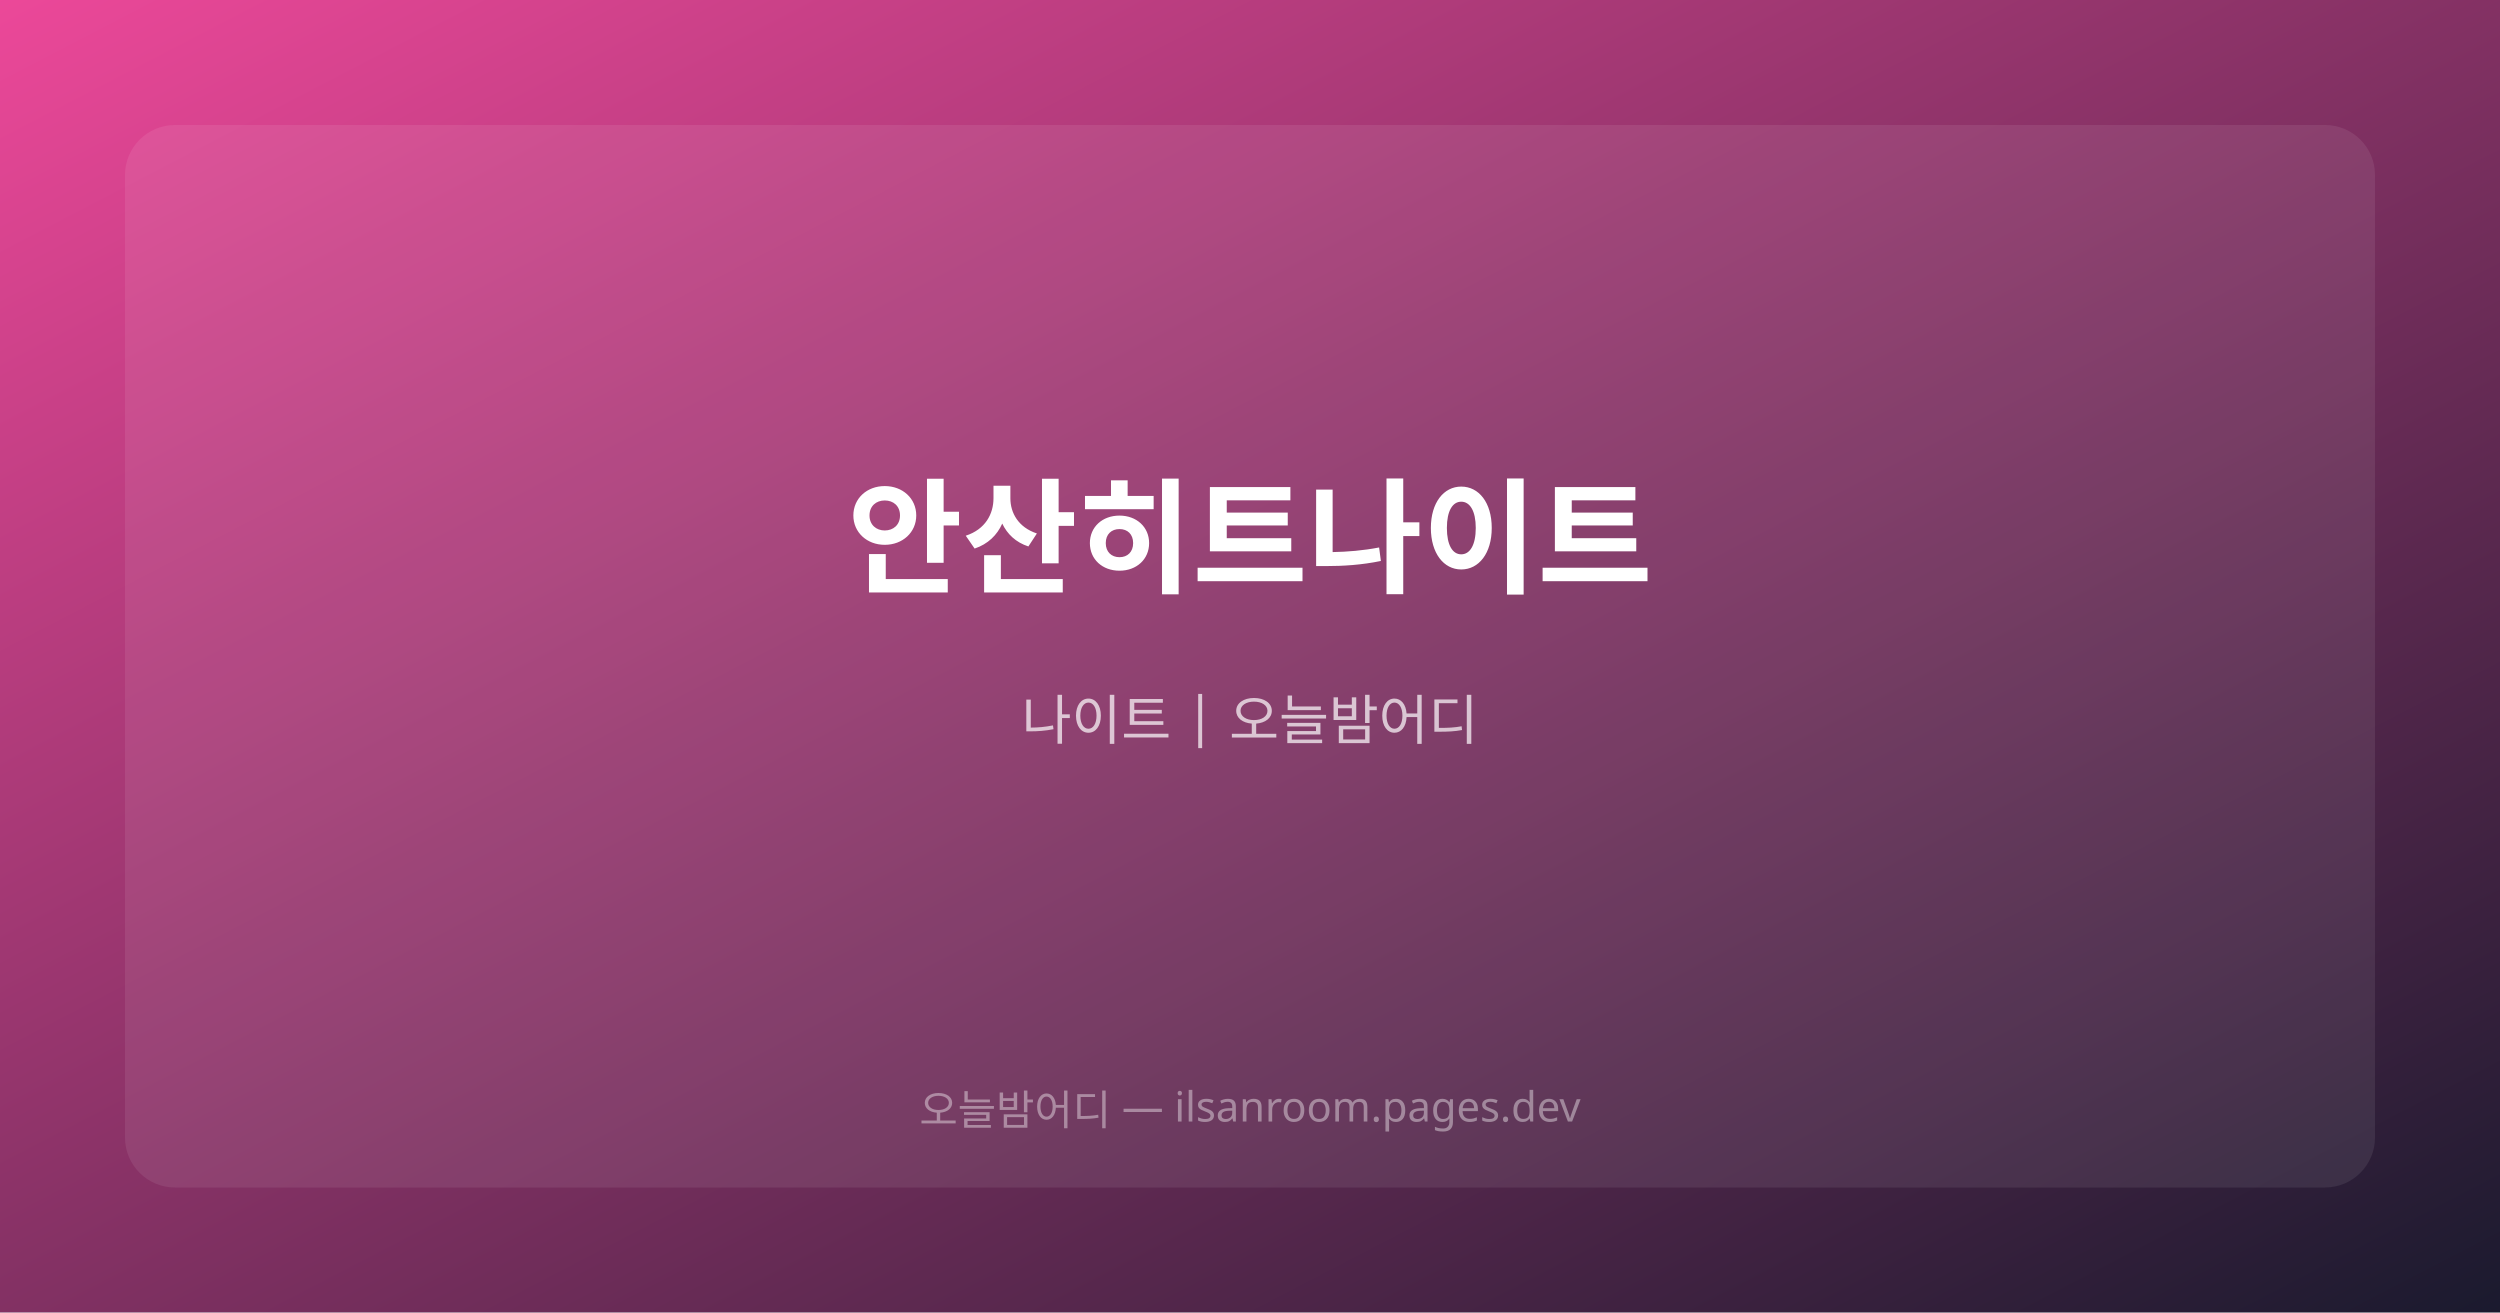
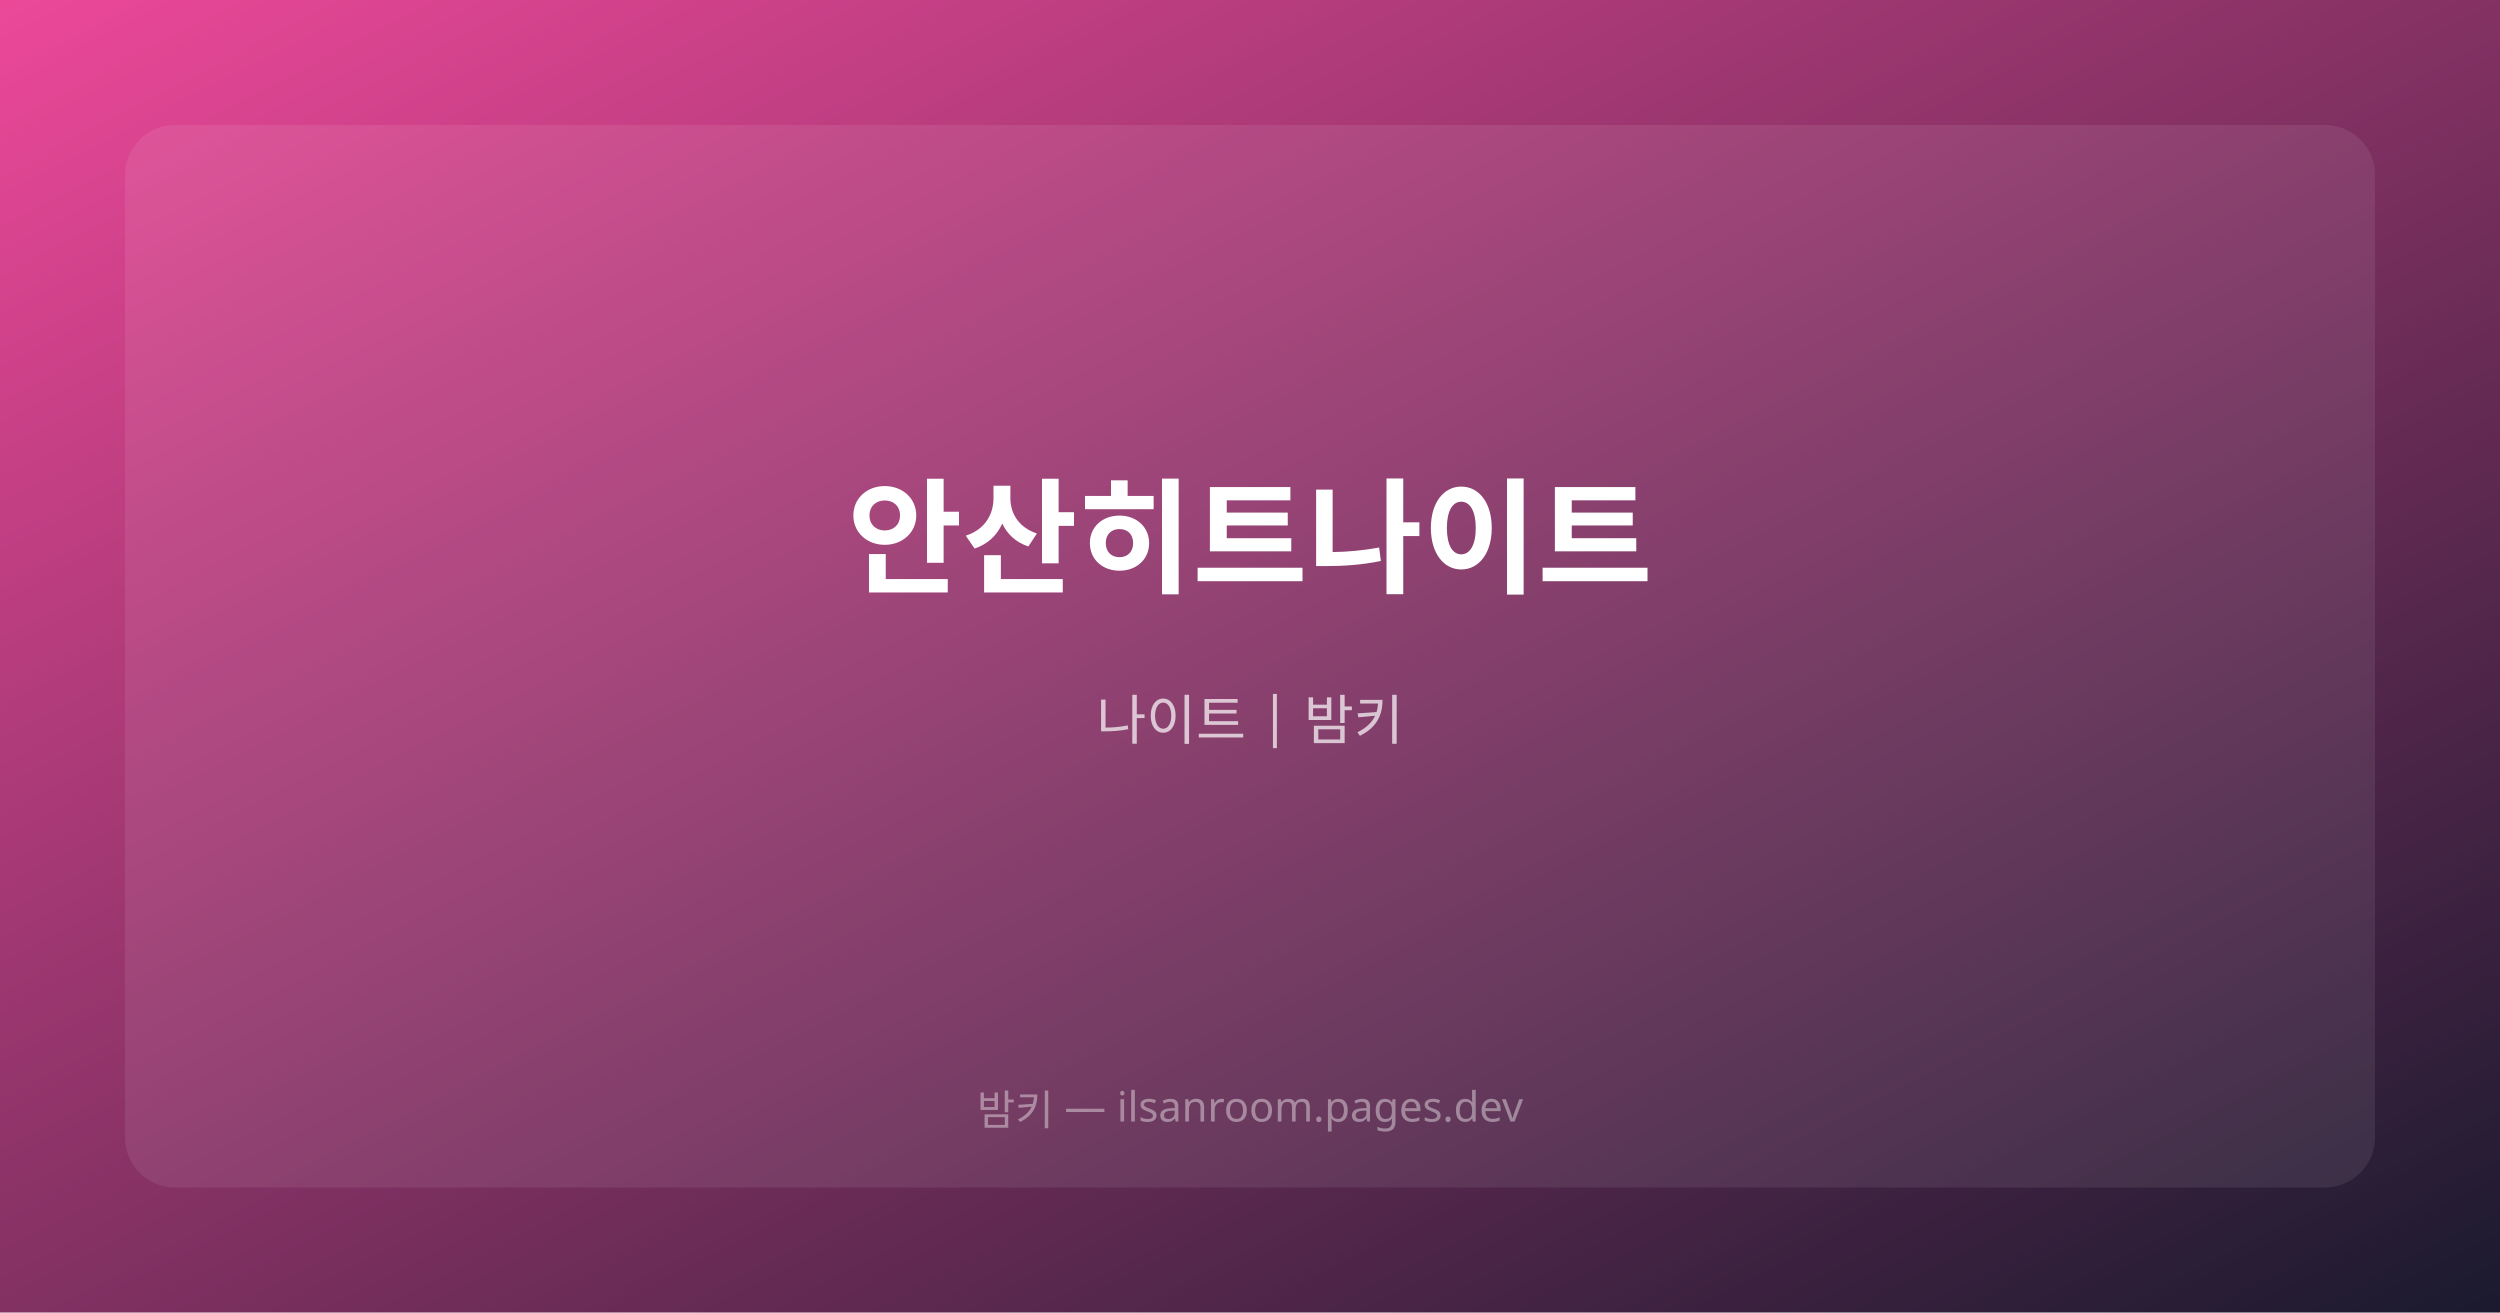
<svg xmlns="http://www.w3.org/2000/svg" width="1200" height="630" viewBox="0 0 1200 630">
  <defs>
    <linearGradient id="bg" x1="0%" y1="0%" x2="100%" y2="100%">
      <stop offset="0%" style="stop-color:#EC4899;stop-opacity:1" />
      <stop offset="100%" style="stop-color:#1a1a2e;stop-opacity:1" />
    </linearGradient>
  </defs>
  <rect width="1200" height="630" fill="url(#bg)" />
  <rect x="60" y="60" width="1080" height="510" rx="24" fill="rgba(255,255,255,0.08)" />
  <text x="600" y="280" text-anchor="middle" font-family="sans-serif" font-size="60" font-weight="bold" fill="white">안산히트나이트</text>
-   <text x="600" y="355" text-anchor="middle" font-family="sans-serif" font-size="26" fill="rgba(255,255,255,0.7)">나이트 | 오늘밤어디</text>
-   <text x="600" y="540" text-anchor="middle" font-family="sans-serif" font-size="20" fill="rgba(255,255,255,0.4)">오늘밤어디 — ilsanroom.pages.dev</text>
+   <text x="600" y="355" text-anchor="middle" font-family="sans-serif" font-size="26" fill="rgba(255,255,255,0.7)">나이트 | 밤키</text>
+   <text x="600" y="540" text-anchor="middle" font-family="sans-serif" font-size="20" fill="rgba(255,255,255,0.4)">밤키 — ilsanroom.pages.dev</text>
</svg>
